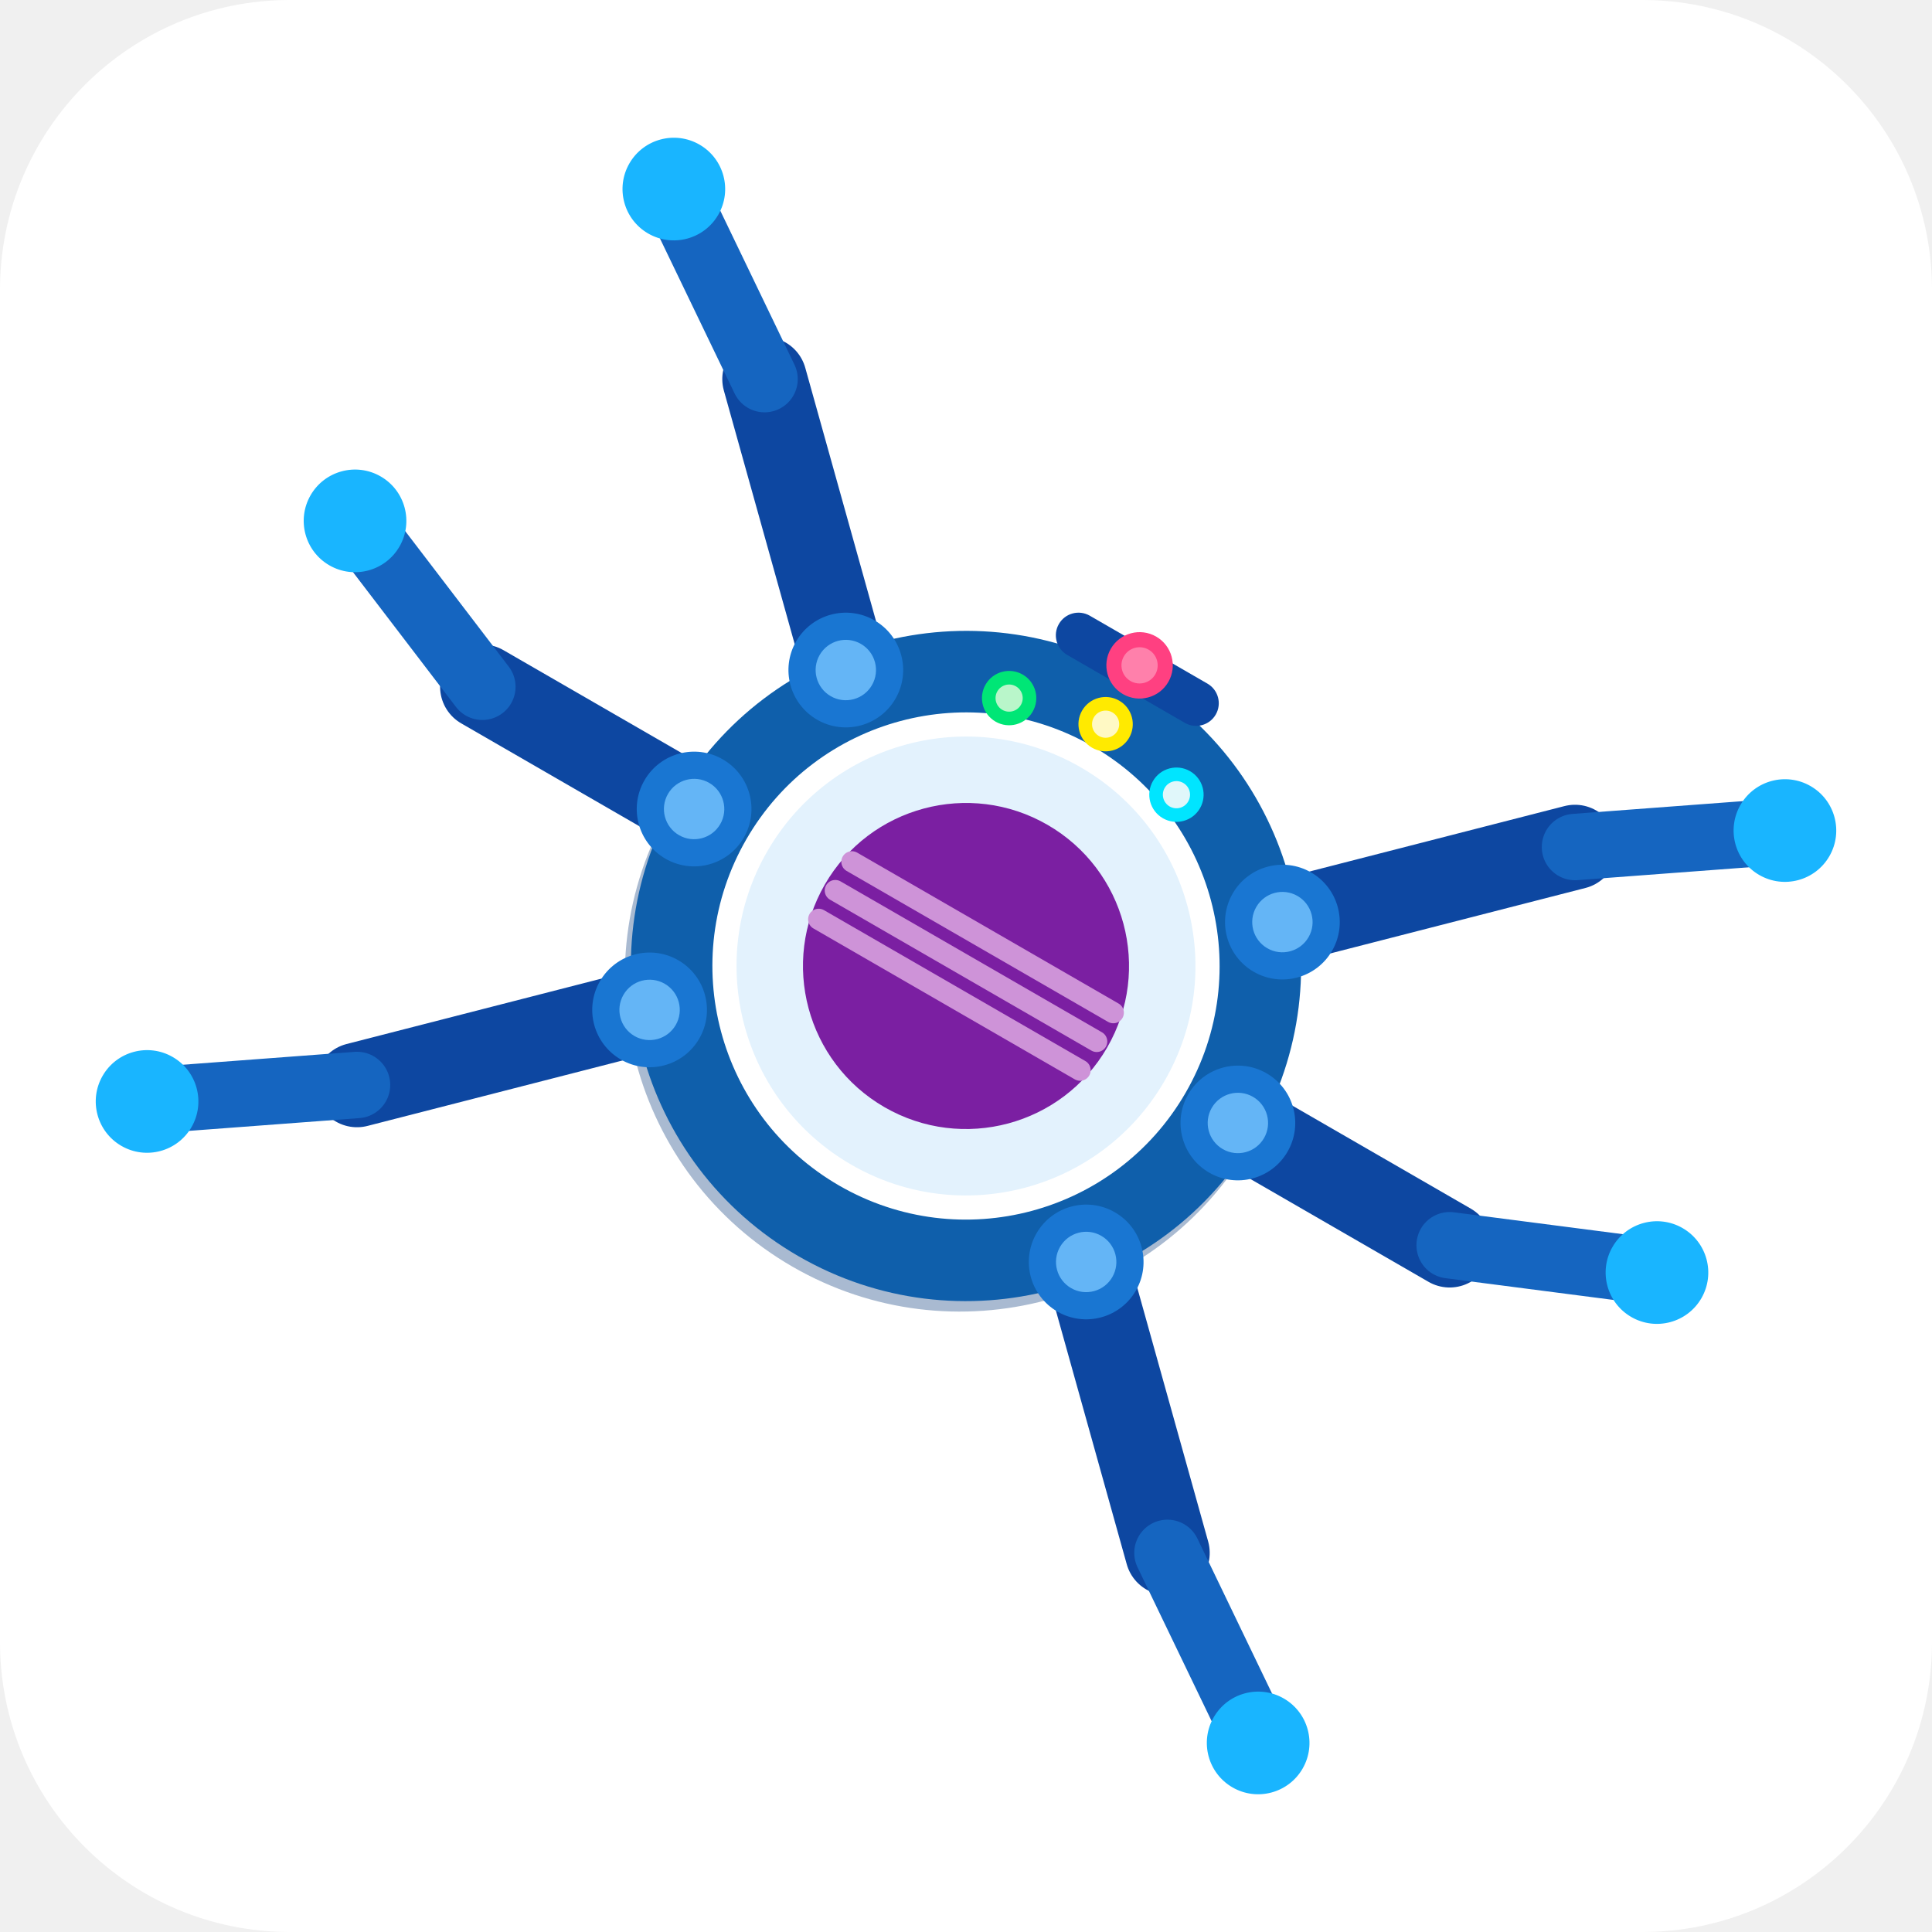
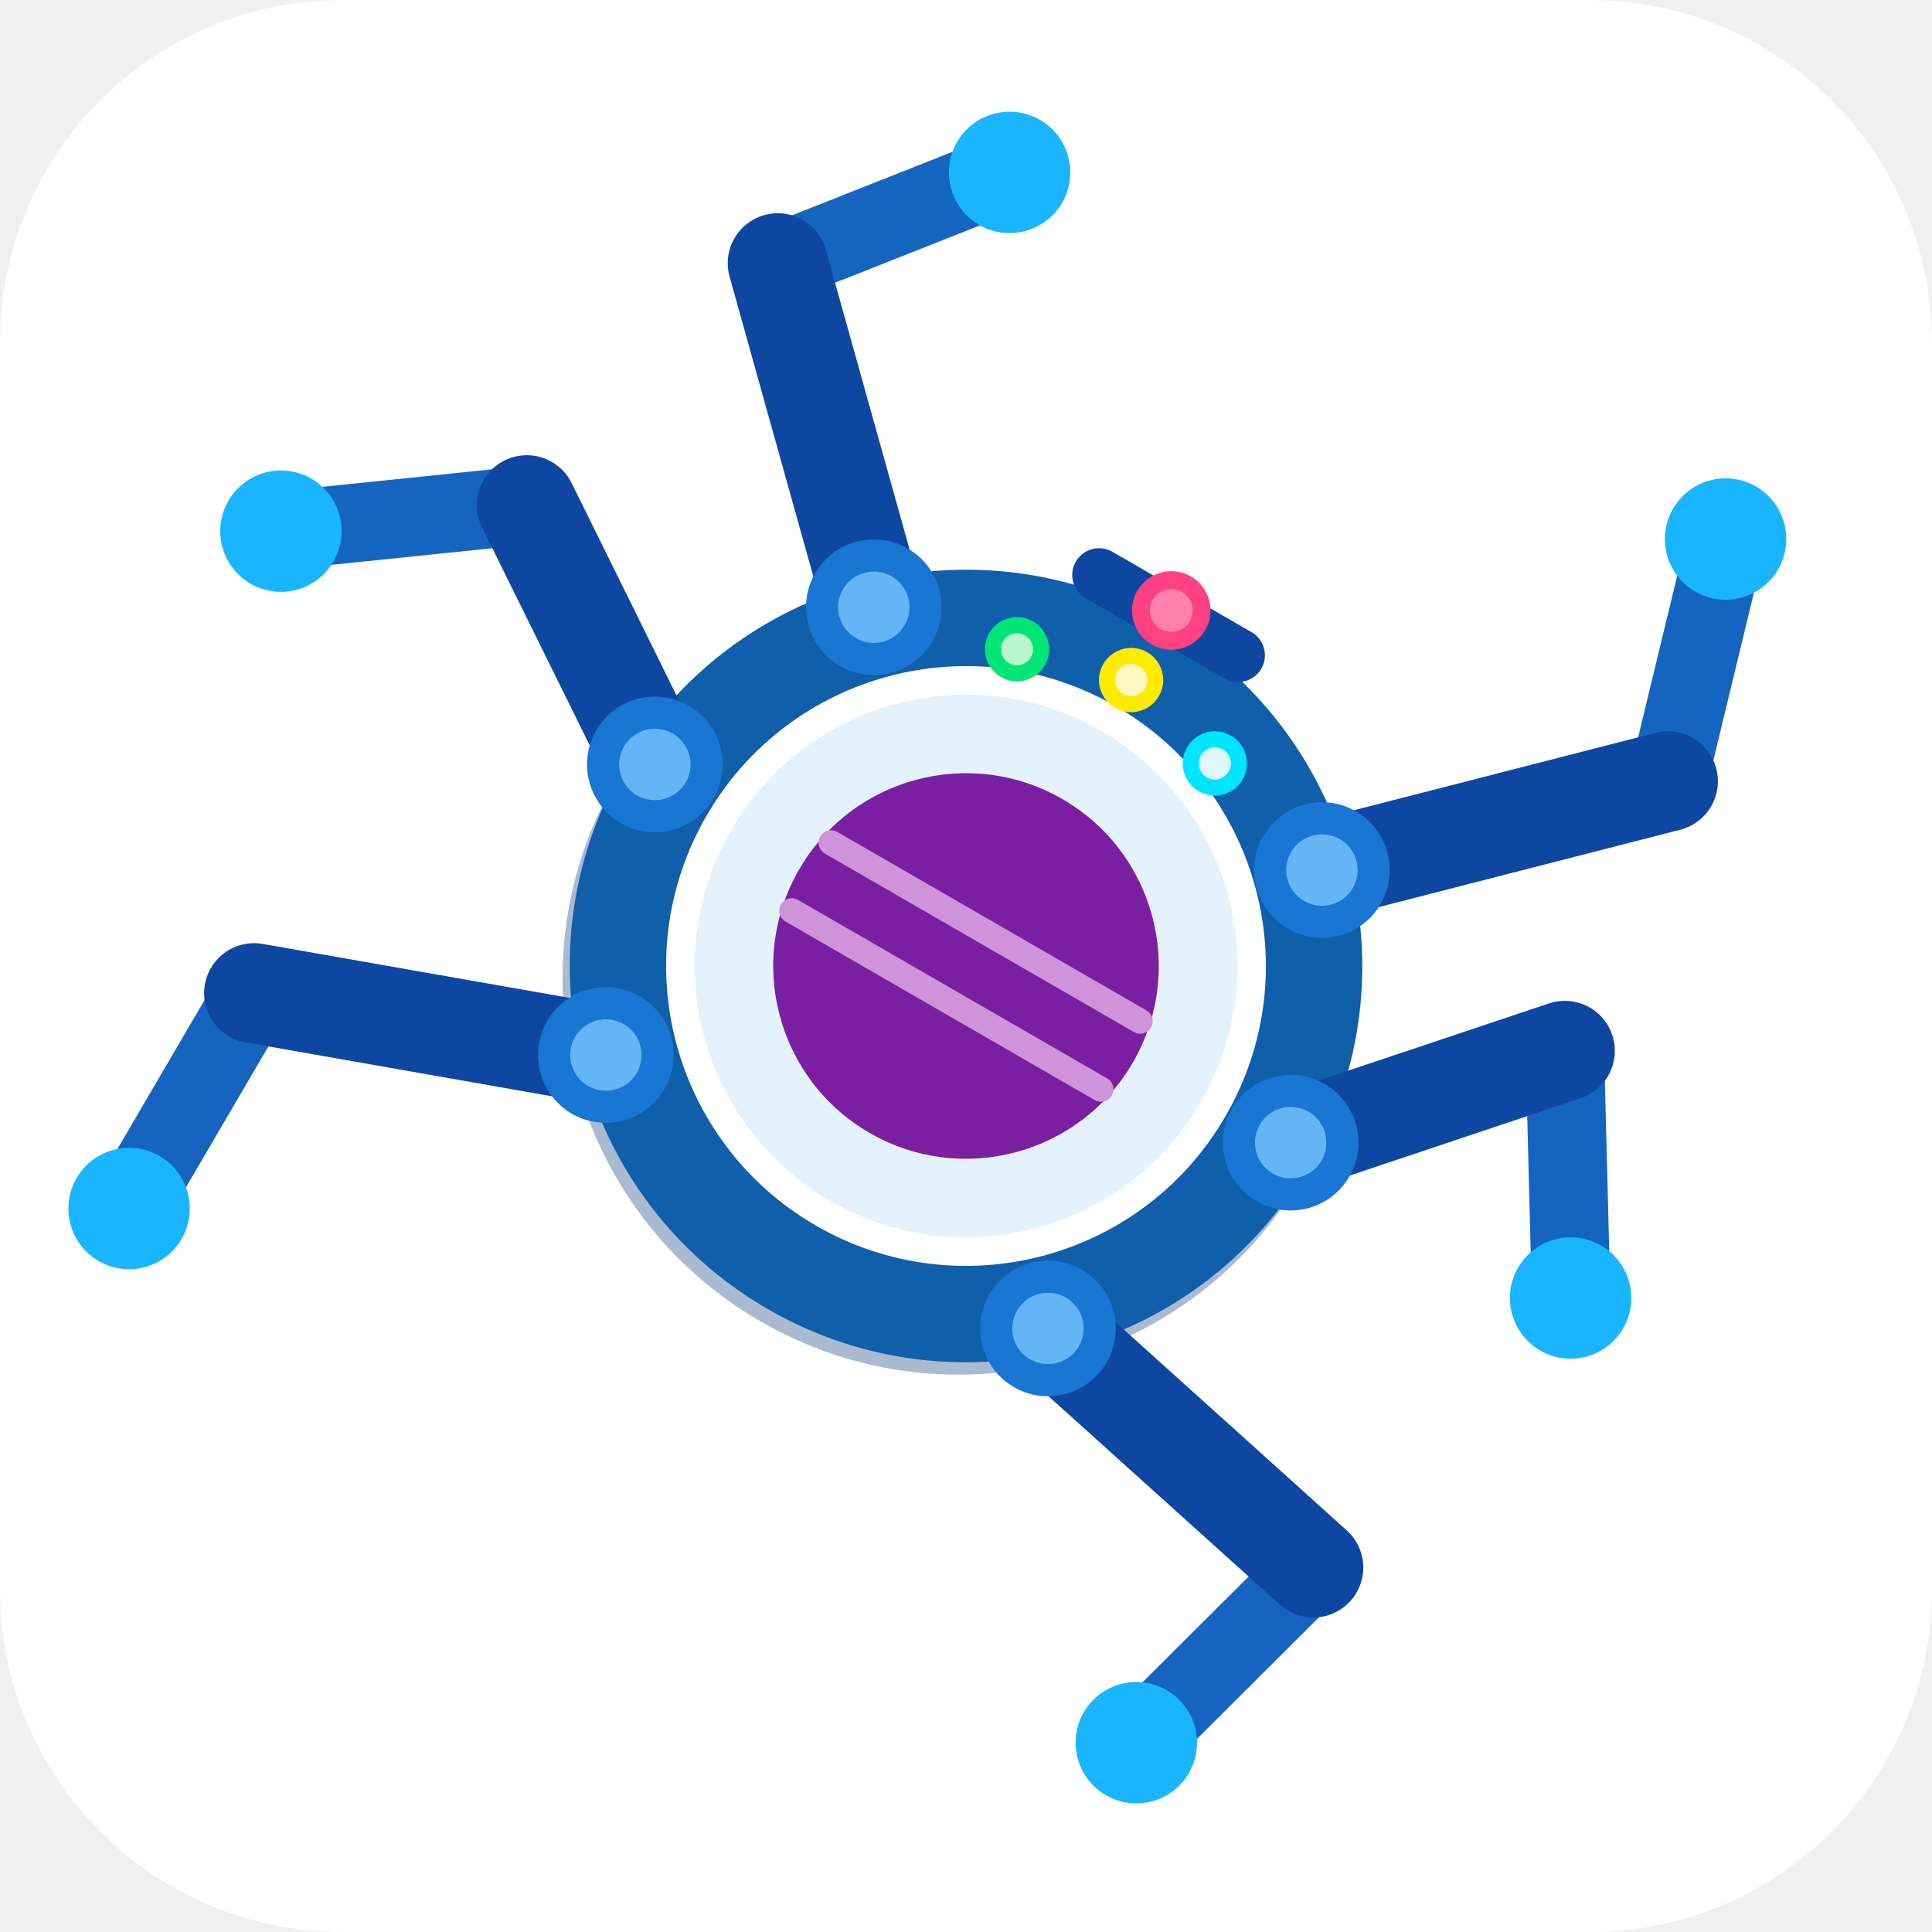
- <svg xmlns="http://www.w3.org/2000/svg" xmlns:ns1="http://sodipodi.sourceforge.net/DTD/sodipodi-0.0.dtd" viewBox="0 0 1280 1280" version="1.1" id="svg19" ns1:docname="hexapod-logo.svg" width="1280" height="1280">
+ <svg xmlns="http://www.w3.org/2000/svg" xmlns:ns1="http://sodipodi.sourceforge.net/DTD/sodipodi-0.0.dtd" viewBox="0 0 1082.471 1082.471" version="1.1" id="svg19" ns1:docname="hexapod-logo.svg" width="1082.471" height="1082.471">
  <defs id="defs19" />
  <ns1:namedview id="namedview19" pagecolor="#ffffff" bordercolor="#000000" borderopacity="0.25" />
-   <rect id="bg" x="0" y="0" width="1280" height="1280" rx="192" ry="192" fill="#ffffff" />
-   <g id="g35" transform="rotate(30,640,640)">
-     <g id="legs" stroke-linecap="round" stroke-linejoin="round">
-       <line x1="807" y1="510" x2="950" y2="370" stroke="#0d47a1" stroke-width="56" id="line1" />
-       <line x1="950" y1="370" x2="1060" y2="295" stroke="#1565c0" stroke-width="44" id="line2" />
-       <circle cx="1065" cy="291" r="34" fill="#19b5ff" id="circle2" />
-       <line x1="848" y1="640" x2="1010" y2="640" stroke="#0d47a1" stroke-width="56" id="line3" />
-       <line x1="1010" y1="640" x2="1130" y2="590" stroke="#1565c0" stroke-width="44" id="line4" />
-       <circle cx="1138" cy="587" r="34" fill="#19b5ff" id="circle4" />
-       <line x1="807" y1="770" x2="950" y2="910" stroke="#0d47a1" stroke-width="56" id="line5" />
-       <line x1="950" y1="910" x2="1060" y2="985" stroke="#1565c0" stroke-width="44" id="line6" />
-       <circle cx="1065" cy="989" r="34" fill="#19b5ff" id="circle6" />
-       <line x1="473" y1="510" x2="330" y2="370" stroke="#0d47a1" stroke-width="56" id="line7" />
-       <line x1="330" y1="370" x2="220" y2="295" stroke="#1565c0" stroke-width="44" id="line8" />
-       <circle cx="215" cy="291" r="34" fill="#19b5ff" id="circle8" />
-       <line x1="432" y1="640" x2="270" y2="640" stroke="#0d47a1" stroke-width="56" id="line9" />
-       <line x1="270" y1="640" x2="150" y2="590" stroke="#1565c0" stroke-width="44" id="line10" />
-       <circle cx="142" cy="587" r="34" fill="#19b5ff" id="circle10" />
-       <line x1="473" y1="770" x2="330" y2="910" stroke="#0d47a1" stroke-width="56" id="line11" />
-       <line x1="330" y1="910" x2="220" y2="985" stroke="#1565c0" stroke-width="44" id="line12" />
-       <circle cx="215" cy="989" r="34" fill="#19b5ff" id="circle12" />
+   <rect id="bg" x="0" y="0" width="1082.471" height="1082.471" rx="192" ry="192" fill="#ffffff" style="stroke-width:1" />
+   <g id="g1" transform="rotate(-33.4616,859.2258,669.788)">
+     <g id="g2" transform="rotate(-38.65836,984.7636,530.1722)">
+       <line x1="1043.468" y1="561.173" x2="1176.231" y2="551.221" stroke="#1565c0" stroke-width="44" id="line2" style="stroke-linecap:round;stroke-linejoin:round" />
+       <circle cx="1299.256" cy="-114.744" r="34" fill="#19b5ff" id="circle2" transform="rotate(30)" style="stroke-linecap:round;stroke-linejoin:round" />
    </g>
-     <circle id="body-shadow" cx="640" cy="648" r="222" fill="#0a3a7a" opacity="0.35" />
-     <circle id="body-main" cx="640" cy="640" r="222" fill="#0f5fab" />
-     <circle cx="640" cy="640" r="168" fill="#ffffff" id="circle13" />
-     <circle cx="640" cy="640" r="152" fill="#e3f2fd" id="circle14" />
-     <circle id="body-core" cx="640" cy="640" r="108" fill="#7b1fa2" />
-     <line x1="540" y1="618" x2="740" y2="618" stroke="#ce93d8" stroke-width="14" stroke-linecap="round" id="line14" />
-     <line x1="540" y1="640" x2="740" y2="640" stroke="#ce93d8" stroke-width="14" stroke-linecap="round" id="line15" />
-     <line x1="540" y1="662" x2="740" y2="662" stroke="#ce93d8" stroke-width="14" stroke-linecap="round" id="line16" />
-     <rect id="sensor-base" x="580" y="398" width="120" height="30" rx="15" ry="15" fill="#0d47a1" />
-     <circle cx="640" cy="410" r="22" fill="#ff4081" id="circle16" />
-     <circle cx="640" cy="410" r="12" fill="#ff80ab" id="circle17" />
-     <circle cx="576" cy="472" r="18" fill="#00e676" id="circle18" />
-     <circle cx="576" cy="472" r="9" fill="#b9f6ca" id="circle19" />
-     <circle cx="640" cy="455" r="18" fill="#ffea00" id="circle20" />
-     <circle cx="640" cy="455" r="9" fill="#fff9c4" id="circle21" />
-     <circle cx="704" cy="472" r="18" fill="#00e5ff" id="circle22" />
-     <circle cx="704" cy="472" r="9" fill="#e0f7fa" id="circle23" />
-     <circle cx="807" cy="510" r="38" fill="#1976d2" id="circle24" />
-     <circle cx="807" cy="510" r="20" fill="#64b5f6" id="circle25" />
-     <circle cx="848" cy="640" r="38" fill="#1976d2" id="circle26" />
-     <circle cx="848" cy="640" r="20" fill="#64b5f6" id="circle27" />
-     <circle cx="807" cy="770" r="38" fill="#1976d2" id="circle28" />
-     <circle cx="807" cy="770" r="20" fill="#64b5f6" id="circle29" />
-     <circle cx="473" cy="510" r="38" fill="#1976d2" id="circle30" />
-     <circle cx="473" cy="510" r="20" fill="#64b5f6" id="circle31" />
-     <circle cx="432" cy="640" r="38" fill="#1976d2" id="circle32" />
-     <circle cx="432" cy="640" r="20" fill="#64b5f6" id="circle33" />
-     <circle cx="473" cy="770" r="38" fill="#1976d2" id="circle34" />
-     <circle cx="473" cy="770" r="20" fill="#64b5f6" id="circle35" />
+   </g>
+   <g id="g4" transform="rotate(81.15669,1056.516,658.026)">
+     <line x1="960.429" y1="825" x2="1089.352" y2="841.699" stroke="#1565c0" stroke-width="44" id="line4" style="stroke-linecap:round;stroke-linejoin:round" />
+     <circle cx="1372.256" cy="181.256" r="34" fill="#19b5ff" id="circle4" transform="rotate(30)" style="stroke-linecap:round;stroke-linejoin:round" />
+   </g>
+   <g id="g11" transform="rotate(70.80922,860.5578,927.0653)">
+     <line x1="773.468" y1="1028.827" x2="831.231" y2="1148.779" stroke="#1565c0" stroke-width="44" id="line6" style="stroke-linecap:round;stroke-linejoin:round" />
+     <circle cx="1299.256" cy="583.256" r="34" fill="#19b5ff" id="circle6" transform="rotate(30)" style="stroke-linecap:round;stroke-linejoin:round" />
+   </g>
+   <g id="g3" transform="rotate(94.12277,519.3819,166.3899)">
+     <line x1="506.532" y1="251.173" x2="448.769" y2="131.221" stroke="#1565c0" stroke-width="44" id="line8" style="stroke-linecap:round;stroke-linejoin:round" />
+     <circle cx="449.256" cy="-114.744" r="34" fill="#19b5ff" id="circle8" transform="rotate(30)" style="stroke-linecap:round;stroke-linejoin:round" />
+   </g>
+   <g id="g7" transform="rotate(-58.52075,153.9241,390.7959)">
+     <line x1="319.571" y1="455" x2="240.648" y2="351.699" stroke="#1565c0" stroke-width="44" id="line10" style="stroke-linecap:round;stroke-linejoin:round" />
+     <circle cx="376.256" cy="181.256" r="34" fill="#19b5ff" id="circle10" transform="rotate(30)" style="stroke-linecap:round;stroke-linejoin:round" />
+   </g>
+   <g id="g9" transform="rotate(-55.38148,34.74279,727.36)">
+     <line x1="236.532" y1="718.827" x2="103.769" y2="728.779" stroke="#1565c0" stroke-width="44" id="line12" style="stroke-linecap:round;stroke-linejoin:round" />
+     <circle cx="449.256" cy="583.256" r="34" fill="#19b5ff" id="circle12" transform="rotate(30)" style="stroke-linecap:round;stroke-linejoin:round" />
+   </g>
+   <circle id="body-shadow" cx="739.341" cy="206.106" r="222" fill="#0a3a7a" opacity="0.35" transform="rotate(30)" />
+   <circle id="body-main" cx="739.341" cy="198.106" r="222" fill="#0f5fab" transform="rotate(30)" />
+   <circle cx="739.341" cy="198.106" r="168" fill="#ffffff" id="circle13" transform="rotate(30)" />
+   <circle cx="739.341" cy="198.106" r="152" fill="#e3f2fd" id="circle14" transform="rotate(30)" />
+   <circle id="body-core" cx="739.341" cy="198.106" r="108" fill="#7b1fa2" transform="rotate(30)" />
+   <line x1="465.633" y1="472.183" x2="638.838" y2="572.183" stroke="#ce93d8" stroke-width="14" stroke-linecap="round" id="line14" />
+   <line x1="443.633" y1="510.288" x2="616.838" y2="610.288" stroke="#ce93d8" stroke-width="14" stroke-linecap="round" id="line16" />
+   <rect id="sensor-base" x="679.341" y="-43.894" width="120" height="30" rx="15" ry="15" fill="#0d47a1" transform="rotate(30)" />
+   <circle cx="739.341" cy="-31.894" r="22" fill="#ff4081" id="circle16" transform="rotate(30)" />
+   <circle cx="739.341" cy="-31.894" r="12" fill="#ff80ab" id="circle17" transform="rotate(30)" />
+   <circle cx="675.341" cy="30.106" r="18" fill="#00e676" id="circle18" transform="rotate(30)" />
+   <circle cx="675.341" cy="30.106" r="9" fill="#b9f6ca" id="circle19" transform="rotate(30)" />
+   <circle cx="739.341" cy="13.106" r="18" fill="#ffea00" id="circle20" transform="rotate(30)" />
+   <circle cx="739.341" cy="13.106" r="9" fill="#fff9c4" id="circle21" transform="rotate(30)" />
+   <circle cx="803.341" cy="30.106" r="18" fill="#00e5ff" id="circle22" transform="rotate(30)" />
+   <circle cx="803.341" cy="30.106" r="9" fill="#e0f7fa" id="circle23" transform="rotate(30)" />
+   <g id="g13" transform="translate(-108.9652,-123.4301)">
+     <line x1="849.626" y1="610.917" x2="1043.468" y2="561.173" stroke="#0d47a1" stroke-width="56" id="line1" style="stroke-linecap:round;stroke-linejoin:round" />
+     <circle cx="1041.256" cy="104.256" r="38" fill="#1976d2" id="circle24" transform="rotate(30)" />
+     <circle cx="1041.256" cy="104.256" r="20" fill="#64b5f6" id="circle25" transform="rotate(30)" />
+   </g>
+   <g id="g5" transform="rotate(-48.51655,656.4669,799.7149)">
+     <line x1="820.133" y1="744" x2="960.429" y2="825" stroke="#0d47a1" stroke-width="56" id="line3" style="stroke-linecap:round;stroke-linejoin:round" />
+     <circle cx="1082.256" cy="234.256" r="38" fill="#1976d2" id="circle26" transform="rotate(30)" />
+     <circle cx="1082.256" cy="234.256" r="20" fill="#64b5f6" id="circle27" transform="rotate(30)" />
+   </g>
+   <g id="g10" transform="rotate(-32.37177,495.2895,1018.393)">
+     <line x1="719.626" y1="836.083" x2="773.468" y2="1028.827" stroke="#0d47a1" stroke-width="56" id="line5" style="stroke-linecap:round;stroke-linejoin:round" />
+     <circle cx="1041.256" cy="364.256" r="38" fill="#1976d2" id="circle28" transform="rotate(30)" />
+     <circle cx="1041.256" cy="364.256" r="20" fill="#64b5f6" id="circle29" transform="rotate(30)" />
+   </g>
+   <g id="g12" transform="translate(-70.79026,-103.6951)">
+     <line x1="560.374" y1="443.917" x2="506.532" y2="251.173" stroke="#0d47a1" stroke-width="56" id="line7" style="stroke-linecap:round;stroke-linejoin:round" />
+     <circle cx="707.256" cy="104.256" r="38" fill="#1976d2" id="circle30" transform="rotate(30)" />
+     <circle cx="707.256" cy="104.256" r="20" fill="#64b5f6" id="circle31" transform="rotate(30)" />
+   </g>
+   <g id="g6" transform="rotate(33.71793,591.0744,328.7811)">
+     <line x1="459.867" y1="536" x2="319.571" y2="455" stroke="#0d47a1" stroke-width="56" id="line9" style="stroke-linecap:round;stroke-linejoin:round" />
+     <circle cx="666.256" cy="234.256" r="38" fill="#1976d2" id="circle32" transform="rotate(30)" />
+     <circle cx="666.256" cy="234.256" r="20" fill="#64b5f6" id="circle33" transform="rotate(30)" />
+   </g>
+   <g id="g8" transform="rotate(24.36662,565.4892,419.5462)">
+     <line x1="430.374" y1="669.083" x2="236.532" y2="718.827" stroke="#0d47a1" stroke-width="56" id="line11" style="stroke-linecap:round;stroke-linejoin:round" />
+     <circle cx="707.256" cy="364.256" r="38" fill="#1976d2" id="circle34" transform="rotate(30)" />
+     <circle cx="707.256" cy="364.256" r="20" fill="#64b5f6" id="circle35" transform="rotate(30)" />
  </g>
</svg>
